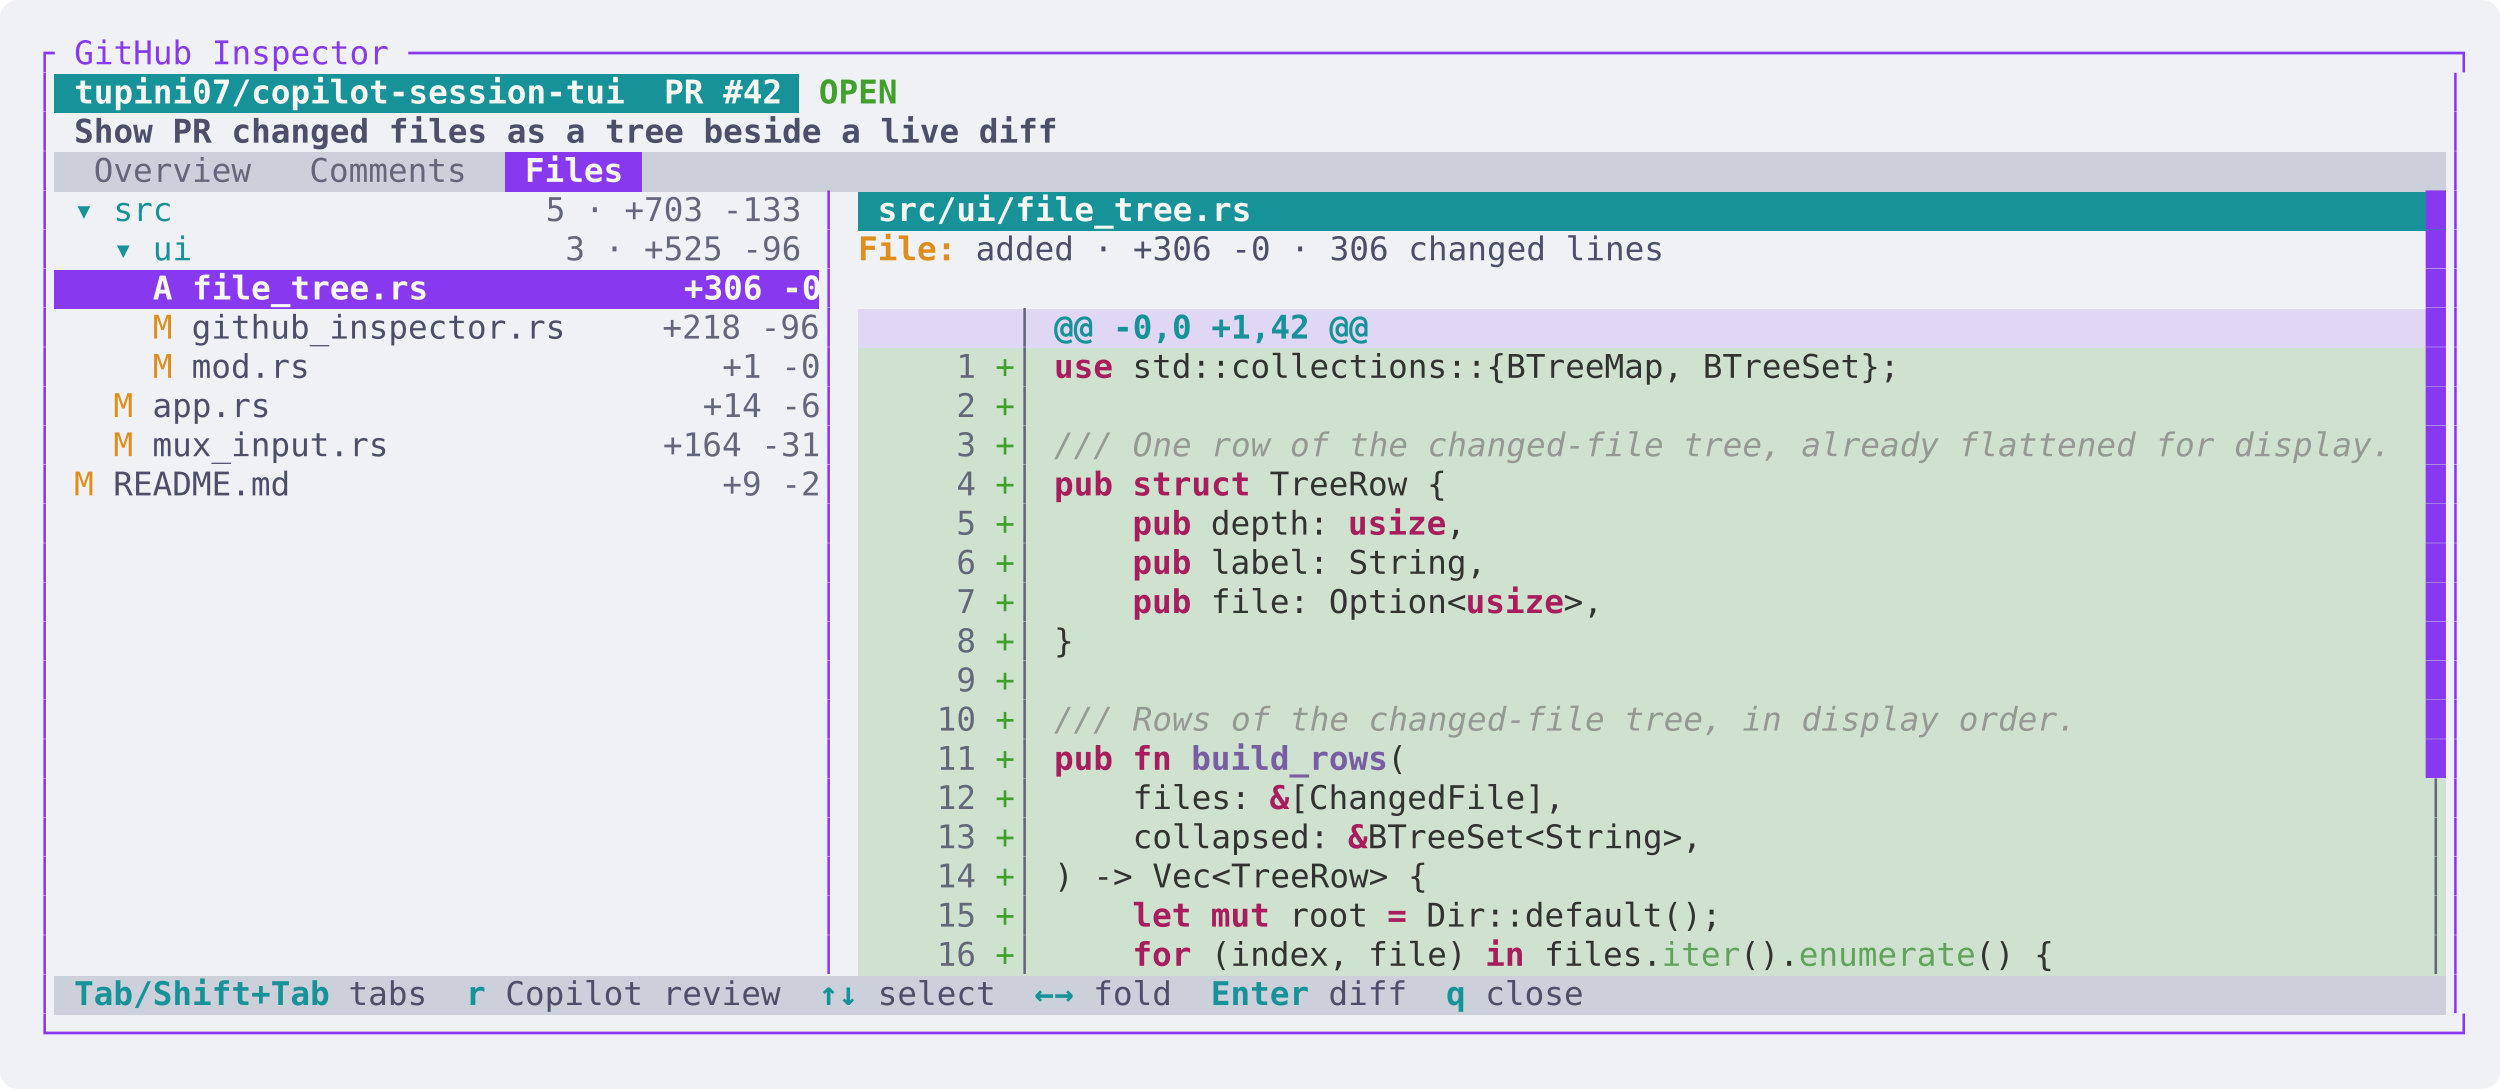
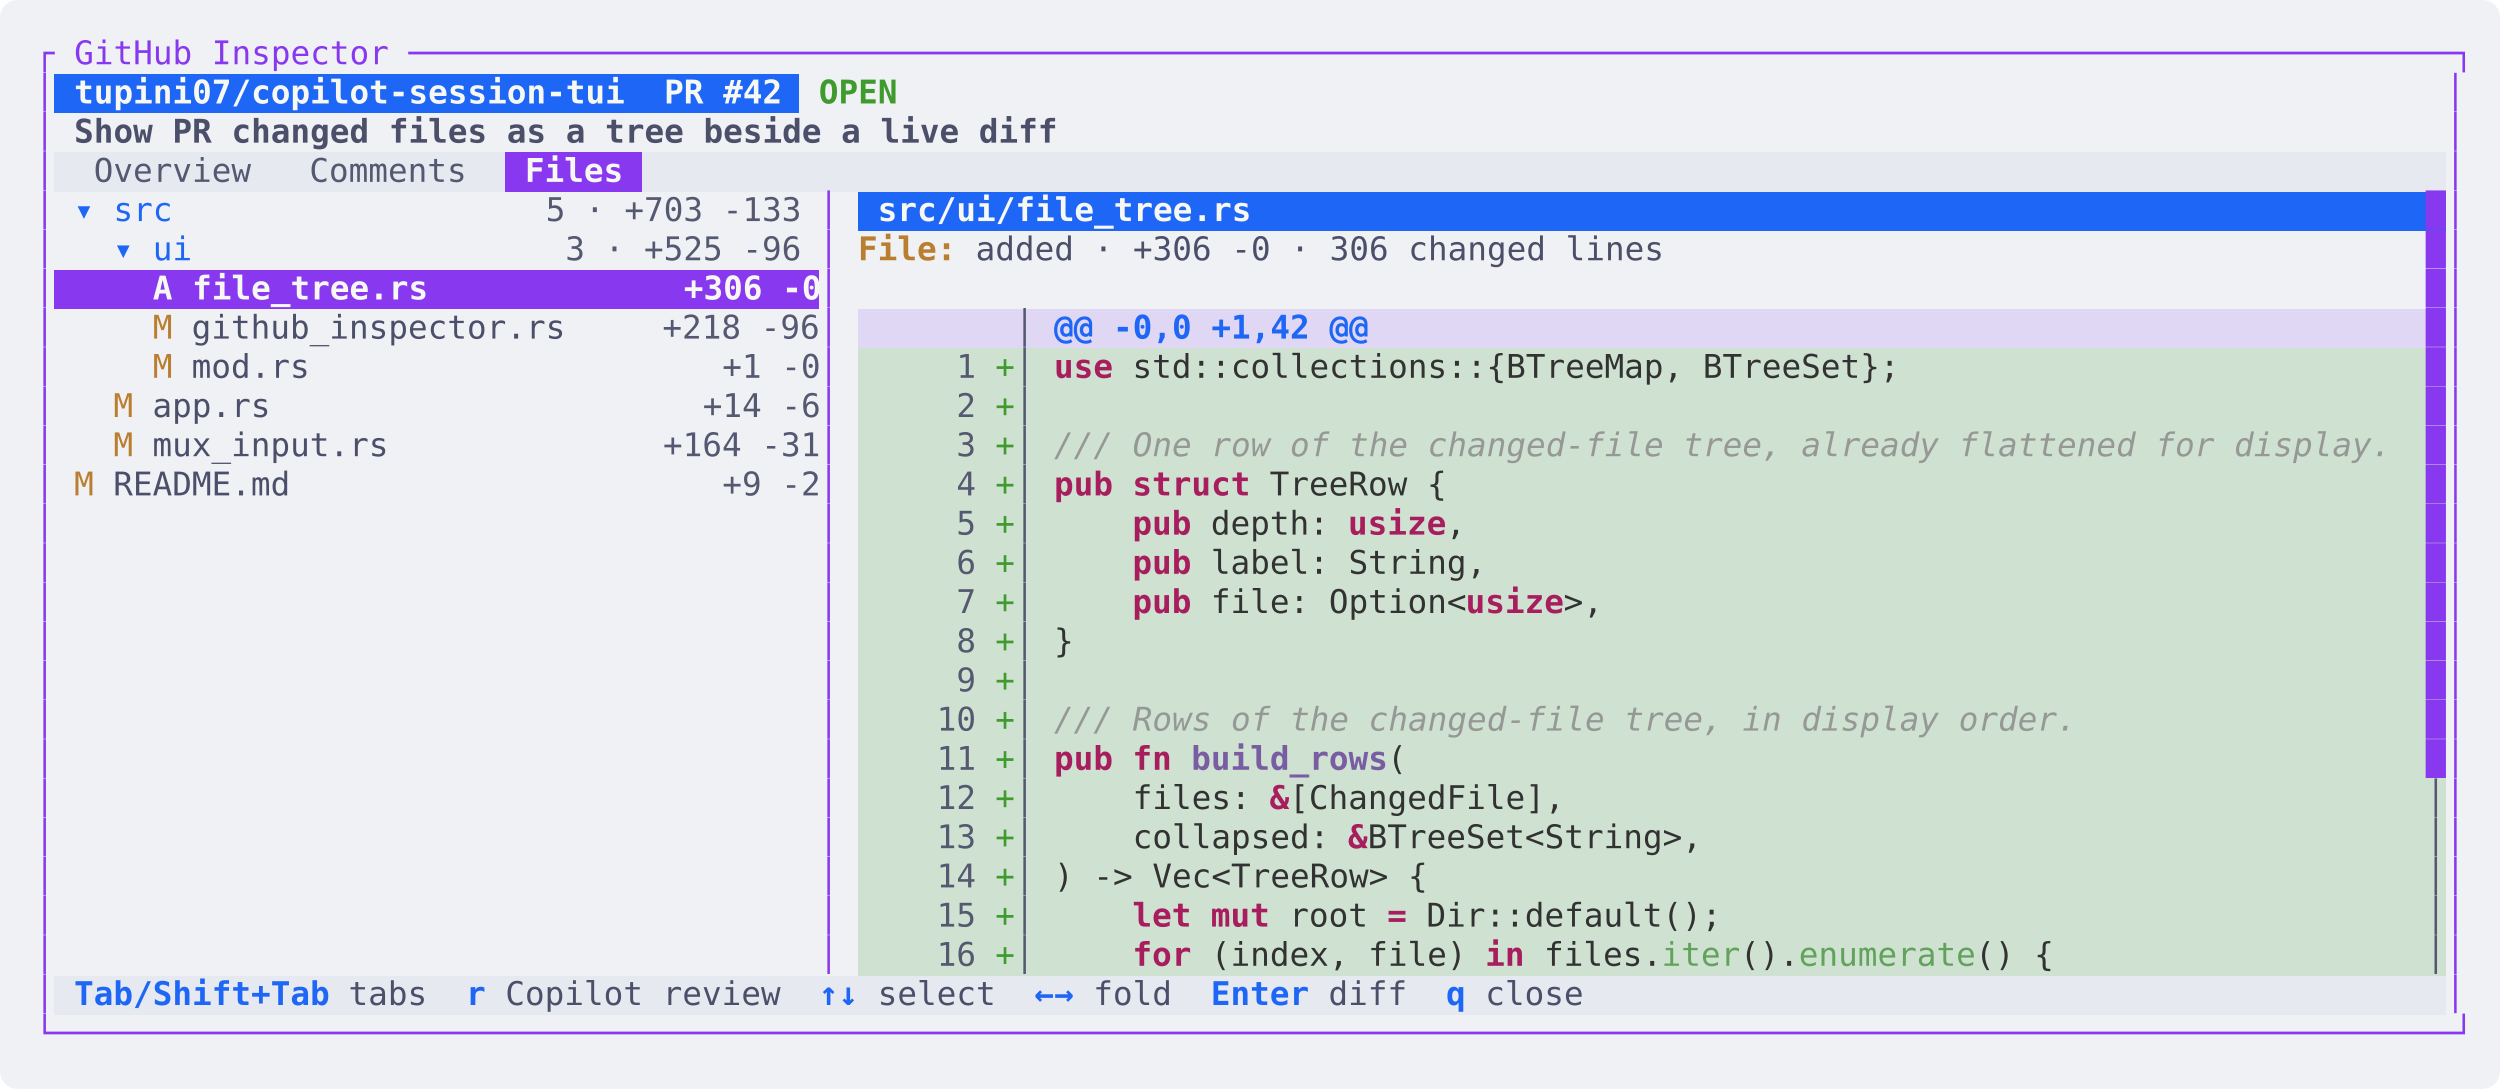
<svg xmlns="http://www.w3.org/2000/svg" width="1148" height="500" viewBox="0 0 1148 500" font-family="ui-monospace,SFMono-Regular,Menlo,Consolas,'DejaVu Sans Mono','Liberation Mono',monospace" font-size="15">
  <rect width="1148" height="500" rx="8" fill="#eff1f5" />
-   <rect x="25.0" y="34.0" width="342.0" height="18.0" fill="#179299" shape-rendering="crispEdges" />
-   <rect x="25.0" y="70.0" width="207.0" height="18.0" fill="#ccd0da" shape-rendering="crispEdges" />
+   <rect x="25.0" y="34.0" width="342.0" height="18.0" fill="#1e66f5" shape-rendering="crispEdges" />
+   <rect x="25.0" y="70.0" width="207.0" height="18.0" fill="#e6e9ef" shape-rendering="crispEdges" />
  <rect x="232.0" y="70.0" width="63.0" height="18.0" fill="#8839ef" shape-rendering="crispEdges" />
-   <rect x="295.0" y="70.0" width="828.0" height="18.0" fill="#ccd0da" shape-rendering="crispEdges" />
-   <rect x="394.0" y="88.0" width="729.0" height="18.0" fill="#179299" shape-rendering="crispEdges" />
+   <rect x="295.0" y="70.0" width="828.0" height="18.0" fill="#e6e9ef" shape-rendering="crispEdges" />
+   <rect x="394.0" y="88.0" width="729.0" height="18.0" fill="#1e66f5" shape-rendering="crispEdges" />
  <rect x="25.0" y="124.0" width="351.0" height="18.0" fill="#8839ef" shape-rendering="crispEdges" />
  <rect x="394.0" y="142.0" width="729.0" height="18.0" fill="#e0d7f4" shape-rendering="crispEdges" />
-   <rect x="394.0" y="160.0" width="729.0" height="18.0" fill="#cfe2d0" shape-rendering="crispEdges" />
-   <rect x="394.0" y="178.0" width="729.0" height="18.0" fill="#cfe2d0" shape-rendering="crispEdges" />
-   <rect x="394.0" y="196.0" width="729.0" height="18.0" fill="#cfe2d0" shape-rendering="crispEdges" />
-   <rect x="394.0" y="214.0" width="729.0" height="18.0" fill="#cfe2d0" shape-rendering="crispEdges" />
-   <rect x="394.0" y="232.0" width="729.0" height="18.0" fill="#cfe2d0" shape-rendering="crispEdges" />
-   <rect x="394.0" y="250.0" width="729.0" height="18.0" fill="#cfe2d0" shape-rendering="crispEdges" />
-   <rect x="394.0" y="268.0" width="729.0" height="18.0" fill="#cfe2d0" shape-rendering="crispEdges" />
-   <rect x="394.0" y="286.0" width="729.0" height="18.0" fill="#cfe2d0" shape-rendering="crispEdges" />
-   <rect x="394.0" y="304.0" width="729.0" height="18.0" fill="#cfe2d0" shape-rendering="crispEdges" />
-   <rect x="394.0" y="322.0" width="729.0" height="18.0" fill="#cfe2d0" shape-rendering="crispEdges" />
-   <rect x="394.0" y="340.0" width="729.0" height="18.0" fill="#cfe2d0" shape-rendering="crispEdges" />
-   <rect x="394.0" y="358.0" width="729.0" height="18.0" fill="#cfe2d0" shape-rendering="crispEdges" />
-   <rect x="394.0" y="376.0" width="729.0" height="18.0" fill="#cfe2d0" shape-rendering="crispEdges" />
-   <rect x="394.0" y="394.0" width="729.0" height="18.0" fill="#cfe2d0" shape-rendering="crispEdges" />
-   <rect x="394.0" y="412.0" width="729.0" height="18.0" fill="#cfe2d0" shape-rendering="crispEdges" />
-   <rect x="394.0" y="430.0" width="729.0" height="18.0" fill="#cfe2d0" shape-rendering="crispEdges" />
-   <rect x="25.0" y="448.0" width="1098.0" height="18.0" fill="#ccd0da" shape-rendering="crispEdges" />
+   <rect x="394.0" y="160.0" width="729.0" height="18.0" fill="#cfe1d1" shape-rendering="crispEdges" />
+   <rect x="394.0" y="178.0" width="729.0" height="18.0" fill="#cfe1d1" shape-rendering="crispEdges" />
+   <rect x="394.0" y="196.0" width="729.0" height="18.0" fill="#cfe1d1" shape-rendering="crispEdges" />
+   <rect x="394.0" y="214.0" width="729.0" height="18.0" fill="#cfe1d1" shape-rendering="crispEdges" />
+   <rect x="394.0" y="232.0" width="729.0" height="18.0" fill="#cfe1d1" shape-rendering="crispEdges" />
+   <rect x="394.0" y="250.0" width="729.0" height="18.0" fill="#cfe1d1" shape-rendering="crispEdges" />
+   <rect x="394.0" y="268.0" width="729.0" height="18.0" fill="#cfe1d1" shape-rendering="crispEdges" />
+   <rect x="394.0" y="286.0" width="729.0" height="18.0" fill="#cfe1d1" shape-rendering="crispEdges" />
+   <rect x="394.0" y="304.0" width="729.0" height="18.0" fill="#cfe1d1" shape-rendering="crispEdges" />
+   <rect x="394.0" y="322.0" width="729.0" height="18.0" fill="#cfe1d1" shape-rendering="crispEdges" />
+   <rect x="394.0" y="340.0" width="729.0" height="18.0" fill="#cfe1d1" shape-rendering="crispEdges" />
+   <rect x="394.0" y="358.0" width="729.0" height="18.0" fill="#cfe1d1" shape-rendering="crispEdges" />
+   <rect x="394.0" y="376.0" width="729.0" height="18.0" fill="#cfe1d1" shape-rendering="crispEdges" />
+   <rect x="394.0" y="394.0" width="729.0" height="18.0" fill="#cfe1d1" shape-rendering="crispEdges" />
+   <rect x="394.0" y="412.0" width="729.0" height="18.0" fill="#cfe1d1" shape-rendering="crispEdges" />
+   <rect x="394.0" y="430.0" width="729.0" height="18.0" fill="#cfe1d1" shape-rendering="crispEdges" />
+   <rect x="25.0" y="448.0" width="1098.0" height="18.0" fill="#e6e9ef" shape-rendering="crispEdges" />
  <text x="16.0" y="29.5" fill="#8839ef" textLength="1116.0" lengthAdjust="spacing" xml:space="preserve">┌ GitHub Inspector ────────────────────────────────────────────────────────────────────────────────────────────────────────┐</text>
  <text x="16.0" y="47.5" fill="#8839ef" textLength="9.0" lengthAdjust="spacingAndGlyphs" xml:space="preserve">│</text>
  <text x="25.0" y="47.5" fill="#f8f8f2" textLength="342.0" lengthAdjust="spacing" font-weight="bold" xml:space="preserve"> tupini07/copilot-session-tui  PR #42 </text>
-   <text x="376.0" y="47.5" fill="#40a02b" textLength="36.0" lengthAdjust="spacing" font-weight="bold" xml:space="preserve">OPEN</text>
+   <text x="376.0" y="47.5" fill="#409b2e" textLength="36.0" lengthAdjust="spacing" font-weight="bold" xml:space="preserve">OPEN</text>
  <text x="1123.0" y="47.5" fill="#8839ef" textLength="9.0" lengthAdjust="spacingAndGlyphs" xml:space="preserve">│</text>
  <text x="16.0" y="65.5" fill="#8839ef" textLength="9.0" lengthAdjust="spacingAndGlyphs" xml:space="preserve">│</text>
  <text x="25.0" y="65.5" fill="#4c4f69" textLength="459.0" lengthAdjust="spacing" font-weight="bold" xml:space="preserve"> Show PR changed files as a tree beside a live diff</text>
  <text x="1123.0" y="65.5" fill="#8839ef" textLength="9.0" lengthAdjust="spacingAndGlyphs" xml:space="preserve">│</text>
  <text x="16.0" y="83.5" fill="#8839ef" textLength="9.0" lengthAdjust="spacingAndGlyphs" xml:space="preserve">│</text>
-   <text x="34.0" y="83.5" fill="#64677c" textLength="90.0" lengthAdjust="spacing" xml:space="preserve"> Overview </text>
-   <text x="133.0" y="83.5" fill="#64677c" textLength="90.0" lengthAdjust="spacing" xml:space="preserve"> Comments </text>
+   <text x="34.0" y="83.5" fill="#555871" textLength="90.0" lengthAdjust="spacing" xml:space="preserve"> Overview </text>
+   <text x="133.0" y="83.5" fill="#555871" textLength="90.0" lengthAdjust="spacing" xml:space="preserve"> Comments </text>
  <text x="232.0" y="83.5" fill="#f8f8f2" textLength="63.0" lengthAdjust="spacing" font-weight="bold" xml:space="preserve"> Files </text>
  <text x="1123.0" y="83.5" fill="#8839ef" textLength="9.0" lengthAdjust="spacingAndGlyphs" xml:space="preserve">│</text>
  <text x="16.0" y="101.5" fill="#8839ef" textLength="9.0" lengthAdjust="spacingAndGlyphs" xml:space="preserve">│</text>
-   <text x="25.0" y="101.5" fill="#179299" textLength="54.0" lengthAdjust="spacing" xml:space="preserve"> ▾ src</text>
-   <text x="79.0" y="101.5" fill="#64677c" textLength="288.0" lengthAdjust="spacing" xml:space="preserve">                   5 · +703 -133</text>
+   <text x="25.0" y="101.5" fill="#1e66f5" textLength="54.0" lengthAdjust="spacing" xml:space="preserve"> ▾ src</text>
+   <text x="79.0" y="101.5" fill="#555871" textLength="288.0" lengthAdjust="spacing" xml:space="preserve">                   5 · +703 -133</text>
  <text x="376.0" y="101.5" fill="#8839ef" textLength="9.0" lengthAdjust="spacingAndGlyphs" xml:space="preserve">│</text>
  <text x="394.0" y="101.5" fill="#f8f8f2" textLength="189.0" lengthAdjust="spacing" font-weight="bold" xml:space="preserve"> src/ui/file_tree.rs </text>
  <text x="1114.0" y="101.5" fill="#8839ef" textLength="18.0" lengthAdjust="spacingAndGlyphs" xml:space="preserve">█│</text>
  <text x="16.0" y="119.5" fill="#8839ef" textLength="9.0" lengthAdjust="spacingAndGlyphs" xml:space="preserve">│</text>
-   <text x="25.0" y="119.5" fill="#179299" textLength="63.0" lengthAdjust="spacing" xml:space="preserve">   ▾ ui</text>
-   <text x="88.0" y="119.5" fill="#64677c" textLength="279.0" lengthAdjust="spacing" xml:space="preserve">                   3 · +525 -96</text>
+   <text x="25.0" y="119.5" fill="#1e66f5" textLength="63.0" lengthAdjust="spacing" xml:space="preserve">   ▾ ui</text>
+   <text x="88.0" y="119.5" fill="#555871" textLength="279.0" lengthAdjust="spacing" xml:space="preserve">                   3 · +525 -96</text>
  <text x="376.0" y="119.5" fill="#8839ef" textLength="9.0" lengthAdjust="spacingAndGlyphs" xml:space="preserve">│</text>
-   <text x="394.0" y="119.5" fill="#df8e1d" textLength="54.0" lengthAdjust="spacing" font-weight="bold" xml:space="preserve">File: </text>
+   <text x="394.0" y="119.5" fill="#ba7e30" textLength="54.0" lengthAdjust="spacing" font-weight="bold" xml:space="preserve">File: </text>
  <text x="448.0" y="119.5" fill="#4c4f69" textLength="666.0" lengthAdjust="spacing" xml:space="preserve">added · +306 -0 · 306 changed lines                                       </text>
  <text x="1114.0" y="119.5" fill="#8839ef" textLength="18.0" lengthAdjust="spacingAndGlyphs" xml:space="preserve">█│</text>
  <text x="16.0" y="137.5" fill="#8839ef" textLength="9.0" lengthAdjust="spacingAndGlyphs" xml:space="preserve">│</text>
  <text x="25.0" y="137.5" fill="#f8f8f2" textLength="351.0" lengthAdjust="spacing" font-weight="bold" xml:space="preserve">     A file_tree.rs             +306 -0</text>
  <text x="376.0" y="137.5" fill="#8839ef" textLength="9.0" lengthAdjust="spacingAndGlyphs" xml:space="preserve">│</text>
  <text x="1114.0" y="137.5" fill="#8839ef" textLength="18.0" lengthAdjust="spacingAndGlyphs" xml:space="preserve">█│</text>
  <text x="16.0" y="155.5" fill="#8839ef" textLength="9.0" lengthAdjust="spacingAndGlyphs" xml:space="preserve">│</text>
-   <text x="25.0" y="155.5" fill="#df8e1d" textLength="63.0" lengthAdjust="spacing" xml:space="preserve">     M </text>
+   <text x="25.0" y="155.5" fill="#ba7e30" textLength="63.0" lengthAdjust="spacing" xml:space="preserve">     M </text>
  <text x="88.0" y="155.5" fill="#4c4f69" textLength="171.0" lengthAdjust="spacing" xml:space="preserve">github_inspector.rs</text>
-   <text x="259.0" y="155.5" fill="#64677c" textLength="117.0" lengthAdjust="spacing" xml:space="preserve">     +218 -96</text>
+   <text x="259.0" y="155.5" fill="#555871" textLength="117.0" lengthAdjust="spacing" xml:space="preserve">     +218 -96</text>
  <text x="376.0" y="155.5" fill="#8839ef" textLength="9.0" lengthAdjust="spacingAndGlyphs" xml:space="preserve">│</text>
-   <text x="466.0" y="155.5" fill="#64677c" textLength="18.0" lengthAdjust="spacing" xml:space="preserve">│ </text>
-   <text x="484.0" y="155.5" fill="#179299" textLength="144.0" lengthAdjust="spacing" font-weight="bold" xml:space="preserve">@@ -0,0 +1,42 @@</text>
+   <text x="466.0" y="155.5" fill="#555871" textLength="18.0" lengthAdjust="spacing" xml:space="preserve">│ </text>
+   <text x="484.0" y="155.5" fill="#1e66f5" textLength="144.0" lengthAdjust="spacing" font-weight="bold" xml:space="preserve">@@ -0,0 +1,42 @@</text>
  <text x="1114.0" y="155.5" fill="#8839ef" textLength="18.0" lengthAdjust="spacingAndGlyphs" xml:space="preserve">█│</text>
  <text x="16.0" y="173.5" fill="#8839ef" textLength="9.0" lengthAdjust="spacingAndGlyphs" xml:space="preserve">│</text>
-   <text x="25.0" y="173.5" fill="#df8e1d" textLength="63.0" lengthAdjust="spacing" xml:space="preserve">     M </text>
+   <text x="25.0" y="173.5" fill="#ba7e30" textLength="63.0" lengthAdjust="spacing" xml:space="preserve">     M </text>
  <text x="88.0" y="173.5" fill="#4c4f69" textLength="54.0" lengthAdjust="spacing" xml:space="preserve">mod.rs</text>
-   <text x="142.0" y="173.5" fill="#64677c" textLength="234.0" lengthAdjust="spacing" xml:space="preserve">                     +1 -0</text>
+   <text x="142.0" y="173.5" fill="#555871" textLength="234.0" lengthAdjust="spacing" xml:space="preserve">                     +1 -0</text>
  <text x="376.0" y="173.5" fill="#8839ef" textLength="9.0" lengthAdjust="spacingAndGlyphs" xml:space="preserve">│</text>
-   <text x="394.0" y="173.5" fill="#64677c" textLength="63.0" lengthAdjust="spacing" xml:space="preserve">     1 </text>
-   <text x="457.0" y="173.5" fill="#40a02b" textLength="9.0" lengthAdjust="spacing" xml:space="preserve">+</text>
-   <text x="466.0" y="173.5" fill="#64677c" textLength="18.0" lengthAdjust="spacing" xml:space="preserve">│ </text>
+   <text x="394.0" y="173.5" fill="#555871" textLength="63.0" lengthAdjust="spacing" xml:space="preserve">     1 </text>
+   <text x="457.0" y="173.5" fill="#409b2e" textLength="9.0" lengthAdjust="spacing" xml:space="preserve">+</text>
+   <text x="466.0" y="173.5" fill="#555871" textLength="18.0" lengthAdjust="spacing" xml:space="preserve">│ </text>
  <text x="484.0" y="173.5" fill="#a71d5d" textLength="27.0" lengthAdjust="spacing" font-weight="bold" xml:space="preserve">use</text>
  <text x="511.0" y="173.5" fill="#323232" textLength="360.0" lengthAdjust="spacing" xml:space="preserve"> std::collections::{BTreeMap, BTreeSet};</text>
  <text x="1114.0" y="173.5" fill="#8839ef" textLength="18.0" lengthAdjust="spacingAndGlyphs" xml:space="preserve">█│</text>
  <text x="16.0" y="191.5" fill="#8839ef" textLength="9.0" lengthAdjust="spacingAndGlyphs" xml:space="preserve">│</text>
-   <text x="25.0" y="191.5" fill="#df8e1d" textLength="45.0" lengthAdjust="spacing" xml:space="preserve">   M </text>
+   <text x="25.0" y="191.5" fill="#ba7e30" textLength="45.0" lengthAdjust="spacing" xml:space="preserve">   M </text>
  <text x="70.0" y="191.5" fill="#4c4f69" textLength="54.0" lengthAdjust="spacing" xml:space="preserve">app.rs</text>
-   <text x="124.0" y="191.5" fill="#64677c" textLength="252.0" lengthAdjust="spacing" xml:space="preserve">                      +14 -6</text>
+   <text x="124.0" y="191.5" fill="#555871" textLength="252.0" lengthAdjust="spacing" xml:space="preserve">                      +14 -6</text>
  <text x="376.0" y="191.5" fill="#8839ef" textLength="9.0" lengthAdjust="spacingAndGlyphs" xml:space="preserve">│</text>
-   <text x="394.0" y="191.5" fill="#64677c" textLength="63.0" lengthAdjust="spacing" xml:space="preserve">     2 </text>
-   <text x="457.0" y="191.5" fill="#40a02b" textLength="9.0" lengthAdjust="spacing" xml:space="preserve">+</text>
-   <text x="466.0" y="191.5" fill="#64677c" textLength="18.0" lengthAdjust="spacing" xml:space="preserve">│ </text>
+   <text x="394.0" y="191.5" fill="#555871" textLength="63.0" lengthAdjust="spacing" xml:space="preserve">     2 </text>
+   <text x="457.0" y="191.5" fill="#409b2e" textLength="9.0" lengthAdjust="spacing" xml:space="preserve">+</text>
+   <text x="466.0" y="191.5" fill="#555871" textLength="18.0" lengthAdjust="spacing" xml:space="preserve">│ </text>
  <text x="1114.0" y="191.5" fill="#8839ef" textLength="18.0" lengthAdjust="spacingAndGlyphs" xml:space="preserve">█│</text>
  <text x="16.0" y="209.5" fill="#8839ef" textLength="9.0" lengthAdjust="spacingAndGlyphs" xml:space="preserve">│</text>
-   <text x="25.0" y="209.5" fill="#df8e1d" textLength="45.0" lengthAdjust="spacing" xml:space="preserve">   M </text>
+   <text x="25.0" y="209.5" fill="#ba7e30" textLength="45.0" lengthAdjust="spacing" xml:space="preserve">   M </text>
  <text x="70.0" y="209.5" fill="#4c4f69" textLength="108.0" lengthAdjust="spacing" xml:space="preserve">mux_input.rs</text>
-   <text x="178.0" y="209.5" fill="#64677c" textLength="198.0" lengthAdjust="spacing" xml:space="preserve">              +164 -31</text>
+   <text x="178.0" y="209.5" fill="#555871" textLength="198.0" lengthAdjust="spacing" xml:space="preserve">              +164 -31</text>
  <text x="376.0" y="209.5" fill="#8839ef" textLength="9.0" lengthAdjust="spacingAndGlyphs" xml:space="preserve">│</text>
-   <text x="394.0" y="209.5" fill="#64677c" textLength="63.0" lengthAdjust="spacing" xml:space="preserve">     3 </text>
-   <text x="457.0" y="209.5" fill="#40a02b" textLength="9.0" lengthAdjust="spacing" xml:space="preserve">+</text>
-   <text x="466.0" y="209.5" fill="#64677c" textLength="18.0" lengthAdjust="spacing" xml:space="preserve">│ </text>
+   <text x="394.0" y="209.5" fill="#555871" textLength="63.0" lengthAdjust="spacing" xml:space="preserve">     3 </text>
+   <text x="457.0" y="209.5" fill="#409b2e" textLength="9.0" lengthAdjust="spacing" xml:space="preserve">+</text>
+   <text x="466.0" y="209.5" fill="#555871" textLength="18.0" lengthAdjust="spacing" xml:space="preserve">│ </text>
  <text x="484.0" y="209.5" fill="#969896" textLength="612.0" lengthAdjust="spacing" font-style="italic" xml:space="preserve">/// One row of the changed-file tree, already flattened for display.</text>
  <text x="1114.0" y="209.5" fill="#8839ef" textLength="18.0" lengthAdjust="spacingAndGlyphs" xml:space="preserve">█│</text>
  <text x="16.0" y="227.5" fill="#8839ef" textLength="9.0" lengthAdjust="spacingAndGlyphs" xml:space="preserve">│</text>
-   <text x="25.0" y="227.5" fill="#df8e1d" textLength="27.0" lengthAdjust="spacing" xml:space="preserve"> M </text>
+   <text x="25.0" y="227.5" fill="#ba7e30" textLength="27.0" lengthAdjust="spacing" xml:space="preserve"> M </text>
  <text x="52.0" y="227.5" fill="#4c4f69" textLength="81.0" lengthAdjust="spacing" xml:space="preserve">README.md</text>
-   <text x="133.0" y="227.5" fill="#64677c" textLength="243.0" lengthAdjust="spacing" xml:space="preserve">                      +9 -2</text>
+   <text x="133.0" y="227.5" fill="#555871" textLength="243.0" lengthAdjust="spacing" xml:space="preserve">                      +9 -2</text>
  <text x="376.0" y="227.5" fill="#8839ef" textLength="9.0" lengthAdjust="spacingAndGlyphs" xml:space="preserve">│</text>
-   <text x="394.0" y="227.5" fill="#64677c" textLength="63.0" lengthAdjust="spacing" xml:space="preserve">     4 </text>
-   <text x="457.0" y="227.5" fill="#40a02b" textLength="9.0" lengthAdjust="spacing" xml:space="preserve">+</text>
-   <text x="466.0" y="227.5" fill="#64677c" textLength="18.0" lengthAdjust="spacing" xml:space="preserve">│ </text>
+   <text x="394.0" y="227.5" fill="#555871" textLength="63.0" lengthAdjust="spacing" xml:space="preserve">     4 </text>
+   <text x="457.0" y="227.5" fill="#409b2e" textLength="9.0" lengthAdjust="spacing" xml:space="preserve">+</text>
+   <text x="466.0" y="227.5" fill="#555871" textLength="18.0" lengthAdjust="spacing" xml:space="preserve">│ </text>
  <text x="484.0" y="227.5" fill="#a71d5d" textLength="27.0" lengthAdjust="spacing" font-weight="bold" xml:space="preserve">pub</text>
  <text x="520.0" y="227.5" fill="#a71d5d" textLength="54.0" lengthAdjust="spacing" font-weight="bold" xml:space="preserve">struct</text>
  <text x="574.0" y="227.5" fill="#323232" textLength="90.0" lengthAdjust="spacing" xml:space="preserve"> TreeRow {</text>
  <text x="1114.0" y="227.5" fill="#8839ef" textLength="18.0" lengthAdjust="spacingAndGlyphs" xml:space="preserve">█│</text>
  <text x="16.0" y="245.5" fill="#8839ef" textLength="9.0" lengthAdjust="spacingAndGlyphs" xml:space="preserve">│</text>
  <text x="376.0" y="245.5" fill="#8839ef" textLength="9.0" lengthAdjust="spacingAndGlyphs" xml:space="preserve">│</text>
-   <text x="394.0" y="245.5" fill="#64677c" textLength="63.0" lengthAdjust="spacing" xml:space="preserve">     5 </text>
-   <text x="457.0" y="245.5" fill="#40a02b" textLength="9.0" lengthAdjust="spacing" xml:space="preserve">+</text>
-   <text x="466.0" y="245.5" fill="#64677c" textLength="18.0" lengthAdjust="spacing" xml:space="preserve">│ </text>
+   <text x="394.0" y="245.5" fill="#555871" textLength="63.0" lengthAdjust="spacing" xml:space="preserve">     5 </text>
+   <text x="457.0" y="245.5" fill="#409b2e" textLength="9.0" lengthAdjust="spacing" xml:space="preserve">+</text>
+   <text x="466.0" y="245.5" fill="#555871" textLength="18.0" lengthAdjust="spacing" xml:space="preserve">│ </text>
  <text x="520.0" y="245.5" fill="#a71d5d" textLength="27.0" lengthAdjust="spacing" font-weight="bold" xml:space="preserve">pub</text>
  <text x="547.0" y="245.5" fill="#323232" textLength="72.0" lengthAdjust="spacing" xml:space="preserve"> depth: </text>
  <text x="619.0" y="245.5" fill="#a71d5d" textLength="45.0" lengthAdjust="spacing" font-weight="bold" xml:space="preserve">usize</text>
  <text x="664.0" y="245.5" fill="#323232" textLength="9.0" lengthAdjust="spacing" xml:space="preserve">,</text>
  <text x="1114.0" y="245.5" fill="#8839ef" textLength="18.0" lengthAdjust="spacingAndGlyphs" xml:space="preserve">█│</text>
  <text x="16.0" y="263.5" fill="#8839ef" textLength="9.0" lengthAdjust="spacingAndGlyphs" xml:space="preserve">│</text>
  <text x="376.0" y="263.5" fill="#8839ef" textLength="9.0" lengthAdjust="spacingAndGlyphs" xml:space="preserve">│</text>
-   <text x="394.0" y="263.5" fill="#64677c" textLength="63.0" lengthAdjust="spacing" xml:space="preserve">     6 </text>
-   <text x="457.0" y="263.5" fill="#40a02b" textLength="9.0" lengthAdjust="spacing" xml:space="preserve">+</text>
-   <text x="466.0" y="263.5" fill="#64677c" textLength="18.0" lengthAdjust="spacing" xml:space="preserve">│ </text>
+   <text x="394.0" y="263.5" fill="#555871" textLength="63.0" lengthAdjust="spacing" xml:space="preserve">     6 </text>
+   <text x="457.0" y="263.5" fill="#409b2e" textLength="9.0" lengthAdjust="spacing" xml:space="preserve">+</text>
+   <text x="466.0" y="263.5" fill="#555871" textLength="18.0" lengthAdjust="spacing" xml:space="preserve">│ </text>
  <text x="520.0" y="263.5" fill="#a71d5d" textLength="27.0" lengthAdjust="spacing" font-weight="bold" xml:space="preserve">pub</text>
  <text x="547.0" y="263.5" fill="#323232" textLength="135.0" lengthAdjust="spacing" xml:space="preserve"> label: String,</text>
  <text x="1114.0" y="263.5" fill="#8839ef" textLength="18.0" lengthAdjust="spacingAndGlyphs" xml:space="preserve">█│</text>
  <text x="16.0" y="281.5" fill="#8839ef" textLength="9.0" lengthAdjust="spacingAndGlyphs" xml:space="preserve">│</text>
  <text x="376.0" y="281.5" fill="#8839ef" textLength="9.0" lengthAdjust="spacingAndGlyphs" xml:space="preserve">│</text>
-   <text x="394.0" y="281.5" fill="#64677c" textLength="63.0" lengthAdjust="spacing" xml:space="preserve">     7 </text>
-   <text x="457.0" y="281.5" fill="#40a02b" textLength="9.0" lengthAdjust="spacing" xml:space="preserve">+</text>
-   <text x="466.0" y="281.5" fill="#64677c" textLength="18.0" lengthAdjust="spacing" xml:space="preserve">│ </text>
+   <text x="394.0" y="281.5" fill="#555871" textLength="63.0" lengthAdjust="spacing" xml:space="preserve">     7 </text>
+   <text x="457.0" y="281.5" fill="#409b2e" textLength="9.0" lengthAdjust="spacing" xml:space="preserve">+</text>
+   <text x="466.0" y="281.5" fill="#555871" textLength="18.0" lengthAdjust="spacing" xml:space="preserve">│ </text>
  <text x="520.0" y="281.5" fill="#a71d5d" textLength="27.0" lengthAdjust="spacing" font-weight="bold" xml:space="preserve">pub</text>
  <text x="547.0" y="281.5" fill="#323232" textLength="126.0" lengthAdjust="spacing" xml:space="preserve"> file: Option&lt;</text>
  <text x="673.0" y="281.5" fill="#a71d5d" textLength="45.0" lengthAdjust="spacing" font-weight="bold" xml:space="preserve">usize</text>
  <text x="718.0" y="281.5" fill="#323232" textLength="18.0" lengthAdjust="spacing" xml:space="preserve">&gt;,</text>
  <text x="1114.0" y="281.5" fill="#8839ef" textLength="18.0" lengthAdjust="spacingAndGlyphs" xml:space="preserve">█│</text>
  <text x="16.0" y="299.5" fill="#8839ef" textLength="9.0" lengthAdjust="spacingAndGlyphs" xml:space="preserve">│</text>
  <text x="376.0" y="299.5" fill="#8839ef" textLength="9.0" lengthAdjust="spacingAndGlyphs" xml:space="preserve">│</text>
-   <text x="394.0" y="299.5" fill="#64677c" textLength="63.0" lengthAdjust="spacing" xml:space="preserve">     8 </text>
-   <text x="457.0" y="299.5" fill="#40a02b" textLength="9.0" lengthAdjust="spacing" xml:space="preserve">+</text>
-   <text x="466.0" y="299.5" fill="#64677c" textLength="18.0" lengthAdjust="spacing" xml:space="preserve">│ </text>
+   <text x="394.0" y="299.5" fill="#555871" textLength="63.0" lengthAdjust="spacing" xml:space="preserve">     8 </text>
+   <text x="457.0" y="299.5" fill="#409b2e" textLength="9.0" lengthAdjust="spacing" xml:space="preserve">+</text>
+   <text x="466.0" y="299.5" fill="#555871" textLength="18.0" lengthAdjust="spacing" xml:space="preserve">│ </text>
  <text x="484.0" y="299.5" fill="#323232" textLength="9.0" lengthAdjust="spacing" xml:space="preserve">}</text>
  <text x="1114.0" y="299.5" fill="#8839ef" textLength="18.0" lengthAdjust="spacingAndGlyphs" xml:space="preserve">█│</text>
  <text x="16.0" y="317.5" fill="#8839ef" textLength="9.0" lengthAdjust="spacingAndGlyphs" xml:space="preserve">│</text>
  <text x="376.0" y="317.5" fill="#8839ef" textLength="9.0" lengthAdjust="spacingAndGlyphs" xml:space="preserve">│</text>
-   <text x="394.0" y="317.5" fill="#64677c" textLength="63.0" lengthAdjust="spacing" xml:space="preserve">     9 </text>
-   <text x="457.0" y="317.5" fill="#40a02b" textLength="9.0" lengthAdjust="spacing" xml:space="preserve">+</text>
-   <text x="466.0" y="317.5" fill="#64677c" textLength="18.0" lengthAdjust="spacing" xml:space="preserve">│ </text>
+   <text x="394.0" y="317.5" fill="#555871" textLength="63.0" lengthAdjust="spacing" xml:space="preserve">     9 </text>
+   <text x="457.0" y="317.5" fill="#409b2e" textLength="9.0" lengthAdjust="spacing" xml:space="preserve">+</text>
+   <text x="466.0" y="317.5" fill="#555871" textLength="18.0" lengthAdjust="spacing" xml:space="preserve">│ </text>
  <text x="1114.0" y="317.5" fill="#8839ef" textLength="18.0" lengthAdjust="spacingAndGlyphs" xml:space="preserve">█│</text>
  <text x="16.0" y="335.5" fill="#8839ef" textLength="9.0" lengthAdjust="spacingAndGlyphs" xml:space="preserve">│</text>
  <text x="376.0" y="335.5" fill="#8839ef" textLength="9.0" lengthAdjust="spacingAndGlyphs" xml:space="preserve">│</text>
-   <text x="394.0" y="335.5" fill="#64677c" textLength="63.0" lengthAdjust="spacing" xml:space="preserve">    10 </text>
-   <text x="457.0" y="335.5" fill="#40a02b" textLength="9.0" lengthAdjust="spacing" xml:space="preserve">+</text>
-   <text x="466.0" y="335.5" fill="#64677c" textLength="18.0" lengthAdjust="spacing" xml:space="preserve">│ </text>
+   <text x="394.0" y="335.5" fill="#555871" textLength="63.0" lengthAdjust="spacing" xml:space="preserve">    10 </text>
+   <text x="457.0" y="335.5" fill="#409b2e" textLength="9.0" lengthAdjust="spacing" xml:space="preserve">+</text>
+   <text x="466.0" y="335.5" fill="#555871" textLength="18.0" lengthAdjust="spacing" xml:space="preserve">│ </text>
  <text x="484.0" y="335.5" fill="#969896" textLength="468.0" lengthAdjust="spacing" font-style="italic" xml:space="preserve">/// Rows of the changed-file tree, in display order.</text>
  <text x="1114.0" y="335.5" fill="#8839ef" textLength="18.0" lengthAdjust="spacingAndGlyphs" xml:space="preserve">█│</text>
  <text x="16.0" y="353.5" fill="#8839ef" textLength="9.0" lengthAdjust="spacingAndGlyphs" xml:space="preserve">│</text>
  <text x="376.0" y="353.5" fill="#8839ef" textLength="9.0" lengthAdjust="spacingAndGlyphs" xml:space="preserve">│</text>
-   <text x="394.0" y="353.5" fill="#64677c" textLength="63.0" lengthAdjust="spacing" xml:space="preserve">    11 </text>
-   <text x="457.0" y="353.5" fill="#40a02b" textLength="9.0" lengthAdjust="spacing" xml:space="preserve">+</text>
-   <text x="466.0" y="353.5" fill="#64677c" textLength="18.0" lengthAdjust="spacing" xml:space="preserve">│ </text>
+   <text x="394.0" y="353.5" fill="#555871" textLength="63.0" lengthAdjust="spacing" xml:space="preserve">    11 </text>
+   <text x="457.0" y="353.5" fill="#409b2e" textLength="9.0" lengthAdjust="spacing" xml:space="preserve">+</text>
+   <text x="466.0" y="353.5" fill="#555871" textLength="18.0" lengthAdjust="spacing" xml:space="preserve">│ </text>
  <text x="484.0" y="353.5" fill="#a71d5d" textLength="27.0" lengthAdjust="spacing" font-weight="bold" xml:space="preserve">pub</text>
  <text x="520.0" y="353.5" fill="#a71d5d" textLength="18.0" lengthAdjust="spacing" font-weight="bold" xml:space="preserve">fn</text>
  <text x="547.0" y="353.5" fill="#795da3" textLength="90.0" lengthAdjust="spacing" font-weight="bold" xml:space="preserve">build_rows</text>
  <text x="637.0" y="353.5" fill="#323232" textLength="9.0" lengthAdjust="spacing" xml:space="preserve">(</text>
  <text x="1114.0" y="353.5" fill="#8839ef" textLength="18.0" lengthAdjust="spacingAndGlyphs" xml:space="preserve">█│</text>
  <text x="16.0" y="371.5" fill="#8839ef" textLength="9.0" lengthAdjust="spacingAndGlyphs" xml:space="preserve">│</text>
  <text x="376.0" y="371.5" fill="#8839ef" textLength="9.0" lengthAdjust="spacingAndGlyphs" xml:space="preserve">│</text>
-   <text x="394.0" y="371.5" fill="#64677c" textLength="63.0" lengthAdjust="spacing" xml:space="preserve">    12 </text>
-   <text x="457.0" y="371.5" fill="#40a02b" textLength="9.0" lengthAdjust="spacing" xml:space="preserve">+</text>
-   <text x="466.0" y="371.5" fill="#64677c" textLength="18.0" lengthAdjust="spacing" xml:space="preserve">│ </text>
+   <text x="394.0" y="371.5" fill="#555871" textLength="63.0" lengthAdjust="spacing" xml:space="preserve">    12 </text>
+   <text x="457.0" y="371.5" fill="#409b2e" textLength="9.0" lengthAdjust="spacing" xml:space="preserve">+</text>
+   <text x="466.0" y="371.5" fill="#555871" textLength="18.0" lengthAdjust="spacing" xml:space="preserve">│ </text>
  <text x="484.0" y="371.5" fill="#323232" textLength="99.0" lengthAdjust="spacing" xml:space="preserve">    files: </text>
  <text x="583.0" y="371.5" fill="#a71d5d" textLength="9.0" lengthAdjust="spacing" font-weight="bold" xml:space="preserve">&amp;</text>
  <text x="592.0" y="371.5" fill="#323232" textLength="126.0" lengthAdjust="spacing" xml:space="preserve">[ChangedFile],</text>
-   <text x="1114.0" y="371.5" fill="#64677c" textLength="9.0" lengthAdjust="spacingAndGlyphs" xml:space="preserve">│</text>
+   <text x="1114.0" y="371.5" fill="#555871" textLength="9.0" lengthAdjust="spacingAndGlyphs" xml:space="preserve">│</text>
  <text x="1123.0" y="371.5" fill="#8839ef" textLength="9.0" lengthAdjust="spacingAndGlyphs" xml:space="preserve">│</text>
  <text x="16.0" y="389.5" fill="#8839ef" textLength="9.0" lengthAdjust="spacingAndGlyphs" xml:space="preserve">│</text>
  <text x="376.0" y="389.5" fill="#8839ef" textLength="9.0" lengthAdjust="spacingAndGlyphs" xml:space="preserve">│</text>
-   <text x="394.0" y="389.5" fill="#64677c" textLength="63.0" lengthAdjust="spacing" xml:space="preserve">    13 </text>
-   <text x="457.0" y="389.5" fill="#40a02b" textLength="9.0" lengthAdjust="spacing" xml:space="preserve">+</text>
-   <text x="466.0" y="389.5" fill="#64677c" textLength="18.0" lengthAdjust="spacing" xml:space="preserve">│ </text>
+   <text x="394.0" y="389.5" fill="#555871" textLength="63.0" lengthAdjust="spacing" xml:space="preserve">    13 </text>
+   <text x="457.0" y="389.5" fill="#409b2e" textLength="9.0" lengthAdjust="spacing" xml:space="preserve">+</text>
+   <text x="466.0" y="389.5" fill="#555871" textLength="18.0" lengthAdjust="spacing" xml:space="preserve">│ </text>
  <text x="484.0" y="389.5" fill="#323232" textLength="135.0" lengthAdjust="spacing" xml:space="preserve">    collapsed: </text>
  <text x="619.0" y="389.5" fill="#a71d5d" textLength="9.0" lengthAdjust="spacing" font-weight="bold" xml:space="preserve">&amp;</text>
  <text x="628.0" y="389.5" fill="#323232" textLength="153.0" lengthAdjust="spacing" xml:space="preserve">BTreeSet&lt;String&gt;,</text>
-   <text x="1114.0" y="389.5" fill="#64677c" textLength="9.0" lengthAdjust="spacingAndGlyphs" xml:space="preserve">│</text>
+   <text x="1114.0" y="389.5" fill="#555871" textLength="9.0" lengthAdjust="spacingAndGlyphs" xml:space="preserve">│</text>
  <text x="1123.0" y="389.5" fill="#8839ef" textLength="9.0" lengthAdjust="spacingAndGlyphs" xml:space="preserve">│</text>
  <text x="16.0" y="407.5" fill="#8839ef" textLength="9.0" lengthAdjust="spacingAndGlyphs" xml:space="preserve">│</text>
  <text x="376.0" y="407.5" fill="#8839ef" textLength="9.0" lengthAdjust="spacingAndGlyphs" xml:space="preserve">│</text>
-   <text x="394.0" y="407.5" fill="#64677c" textLength="63.0" lengthAdjust="spacing" xml:space="preserve">    14 </text>
-   <text x="457.0" y="407.5" fill="#40a02b" textLength="9.0" lengthAdjust="spacing" xml:space="preserve">+</text>
-   <text x="466.0" y="407.5" fill="#64677c" textLength="18.0" lengthAdjust="spacing" xml:space="preserve">│ </text>
+   <text x="394.0" y="407.5" fill="#555871" textLength="63.0" lengthAdjust="spacing" xml:space="preserve">    14 </text>
+   <text x="457.0" y="407.5" fill="#409b2e" textLength="9.0" lengthAdjust="spacing" xml:space="preserve">+</text>
+   <text x="466.0" y="407.5" fill="#555871" textLength="18.0" lengthAdjust="spacing" xml:space="preserve">│ </text>
  <text x="484.0" y="407.5" fill="#323232" textLength="171.0" lengthAdjust="spacing" xml:space="preserve">) -&gt; Vec&lt;TreeRow&gt; {</text>
-   <text x="1114.0" y="407.5" fill="#64677c" textLength="9.0" lengthAdjust="spacingAndGlyphs" xml:space="preserve">│</text>
+   <text x="1114.0" y="407.5" fill="#555871" textLength="9.0" lengthAdjust="spacingAndGlyphs" xml:space="preserve">│</text>
  <text x="1123.0" y="407.5" fill="#8839ef" textLength="9.0" lengthAdjust="spacingAndGlyphs" xml:space="preserve">│</text>
  <text x="16.0" y="425.5" fill="#8839ef" textLength="9.0" lengthAdjust="spacingAndGlyphs" xml:space="preserve">│</text>
  <text x="376.0" y="425.5" fill="#8839ef" textLength="9.0" lengthAdjust="spacingAndGlyphs" xml:space="preserve">│</text>
-   <text x="394.0" y="425.5" fill="#64677c" textLength="63.0" lengthAdjust="spacing" xml:space="preserve">    15 </text>
-   <text x="457.0" y="425.5" fill="#40a02b" textLength="9.0" lengthAdjust="spacing" xml:space="preserve">+</text>
-   <text x="466.0" y="425.5" fill="#64677c" textLength="18.0" lengthAdjust="spacing" xml:space="preserve">│ </text>
+   <text x="394.0" y="425.5" fill="#555871" textLength="63.0" lengthAdjust="spacing" xml:space="preserve">    15 </text>
+   <text x="457.0" y="425.5" fill="#409b2e" textLength="9.0" lengthAdjust="spacing" xml:space="preserve">+</text>
+   <text x="466.0" y="425.5" fill="#555871" textLength="18.0" lengthAdjust="spacing" xml:space="preserve">│ </text>
  <text x="520.0" y="425.5" fill="#a71d5d" textLength="27.0" lengthAdjust="spacing" font-weight="bold" xml:space="preserve">let</text>
  <text x="556.0" y="425.5" fill="#a71d5d" textLength="27.0" lengthAdjust="spacing" font-weight="bold" xml:space="preserve">mut</text>
  <text x="583.0" y="425.5" fill="#323232" textLength="54.0" lengthAdjust="spacing" xml:space="preserve"> root </text>
  <text x="637.0" y="425.5" fill="#a71d5d" textLength="9.0" lengthAdjust="spacing" font-weight="bold" xml:space="preserve">=</text>
  <text x="646.0" y="425.5" fill="#323232" textLength="144.0" lengthAdjust="spacing" xml:space="preserve"> Dir::default();</text>
-   <text x="1114.0" y="425.5" fill="#64677c" textLength="9.0" lengthAdjust="spacingAndGlyphs" xml:space="preserve">│</text>
+   <text x="1114.0" y="425.5" fill="#555871" textLength="9.0" lengthAdjust="spacingAndGlyphs" xml:space="preserve">│</text>
  <text x="1123.0" y="425.5" fill="#8839ef" textLength="9.0" lengthAdjust="spacingAndGlyphs" xml:space="preserve">│</text>
  <text x="16.0" y="443.5" fill="#8839ef" textLength="9.0" lengthAdjust="spacingAndGlyphs" xml:space="preserve">│</text>
  <text x="376.0" y="443.5" fill="#8839ef" textLength="9.0" lengthAdjust="spacingAndGlyphs" xml:space="preserve">│</text>
-   <text x="394.0" y="443.5" fill="#64677c" textLength="63.0" lengthAdjust="spacing" xml:space="preserve">    16 </text>
-   <text x="457.0" y="443.5" fill="#40a02b" textLength="9.0" lengthAdjust="spacing" xml:space="preserve">+</text>
-   <text x="466.0" y="443.5" fill="#64677c" textLength="18.0" lengthAdjust="spacing" xml:space="preserve">│ </text>
+   <text x="394.0" y="443.5" fill="#555871" textLength="63.0" lengthAdjust="spacing" xml:space="preserve">    16 </text>
+   <text x="457.0" y="443.5" fill="#409b2e" textLength="9.0" lengthAdjust="spacing" xml:space="preserve">+</text>
+   <text x="466.0" y="443.5" fill="#555871" textLength="18.0" lengthAdjust="spacing" xml:space="preserve">│ </text>
  <text x="520.0" y="443.5" fill="#a71d5d" textLength="27.0" lengthAdjust="spacing" font-weight="bold" xml:space="preserve">for</text>
  <text x="547.0" y="443.5" fill="#323232" textLength="135.0" lengthAdjust="spacing" xml:space="preserve"> (index, file) </text>
  <text x="682.0" y="443.5" fill="#a71d5d" textLength="18.0" lengthAdjust="spacing" font-weight="bold" xml:space="preserve">in</text>
  <text x="700.0" y="443.5" fill="#323232" textLength="63.0" lengthAdjust="spacing" xml:space="preserve"> files.</text>
  <text x="763.0" y="443.5" fill="#62a35c" textLength="36.0" lengthAdjust="spacing" xml:space="preserve">iter</text>
  <text x="799.0" y="443.5" fill="#323232" textLength="27.0" lengthAdjust="spacing" xml:space="preserve">().</text>
  <text x="826.0" y="443.5" fill="#62a35c" textLength="81.0" lengthAdjust="spacing" xml:space="preserve">enumerate</text>
  <text x="907.0" y="443.5" fill="#323232" textLength="36.0" lengthAdjust="spacing" xml:space="preserve">() {</text>
-   <text x="1114.0" y="443.5" fill="#64677c" textLength="9.0" lengthAdjust="spacingAndGlyphs" xml:space="preserve">│</text>
+   <text x="1114.0" y="443.5" fill="#555871" textLength="9.0" lengthAdjust="spacingAndGlyphs" xml:space="preserve">│</text>
  <text x="1123.0" y="443.5" fill="#8839ef" textLength="9.0" lengthAdjust="spacingAndGlyphs" xml:space="preserve">│</text>
  <text x="16.0" y="461.5" fill="#8839ef" textLength="9.0" lengthAdjust="spacingAndGlyphs" xml:space="preserve">│</text>
-   <text x="34.0" y="461.5" fill="#179299" textLength="117.0" lengthAdjust="spacing" font-weight="bold" xml:space="preserve">Tab/Shift+Tab</text>
+   <text x="34.0" y="461.5" fill="#1e66f5" textLength="117.0" lengthAdjust="spacing" font-weight="bold" xml:space="preserve">Tab/Shift+Tab</text>
  <text x="151.0" y="461.5" fill="#4c4f69" textLength="63.0" lengthAdjust="spacing" xml:space="preserve"> tabs  </text>
-   <text x="214.0" y="461.5" fill="#179299" textLength="9.0" lengthAdjust="spacing" font-weight="bold" xml:space="preserve">r</text>
+   <text x="214.0" y="461.5" fill="#1e66f5" textLength="9.0" lengthAdjust="spacing" font-weight="bold" xml:space="preserve">r</text>
  <text x="223.0" y="461.5" fill="#4c4f69" textLength="153.0" lengthAdjust="spacing" xml:space="preserve"> Copilot review  </text>
-   <text x="376.0" y="461.5" fill="#179299" textLength="18.0" lengthAdjust="spacing" font-weight="bold" xml:space="preserve">↑↓</text>
+   <text x="376.0" y="461.5" fill="#1e66f5" textLength="18.0" lengthAdjust="spacing" font-weight="bold" xml:space="preserve">↑↓</text>
  <text x="394.0" y="461.5" fill="#4c4f69" textLength="81.0" lengthAdjust="spacing" xml:space="preserve"> select  </text>
-   <text x="475.0" y="461.5" fill="#179299" textLength="18.0" lengthAdjust="spacing" font-weight="bold" xml:space="preserve">←→</text>
+   <text x="475.0" y="461.5" fill="#1e66f5" textLength="18.0" lengthAdjust="spacing" font-weight="bold" xml:space="preserve">←→</text>
  <text x="493.0" y="461.5" fill="#4c4f69" textLength="63.0" lengthAdjust="spacing" xml:space="preserve"> fold  </text>
-   <text x="556.0" y="461.5" fill="#179299" textLength="45.0" lengthAdjust="spacing" font-weight="bold" xml:space="preserve">Enter</text>
+   <text x="556.0" y="461.5" fill="#1e66f5" textLength="45.0" lengthAdjust="spacing" font-weight="bold" xml:space="preserve">Enter</text>
  <text x="601.0" y="461.5" fill="#4c4f69" textLength="63.0" lengthAdjust="spacing" xml:space="preserve"> diff  </text>
-   <text x="664.0" y="461.5" fill="#179299" textLength="9.0" lengthAdjust="spacing" font-weight="bold" xml:space="preserve">q</text>
+   <text x="664.0" y="461.5" fill="#1e66f5" textLength="9.0" lengthAdjust="spacing" font-weight="bold" xml:space="preserve">q</text>
  <text x="673.0" y="461.5" fill="#4c4f69" textLength="450.0" lengthAdjust="spacing" xml:space="preserve"> close                                            </text>
  <text x="1123.0" y="461.5" fill="#8839ef" textLength="9.0" lengthAdjust="spacingAndGlyphs" xml:space="preserve">│</text>
  <text x="16.0" y="479.5" fill="#8839ef" textLength="1116.0" lengthAdjust="spacingAndGlyphs" xml:space="preserve">└──────────────────────────────────────────────────────────────────────────────────────────────────────────────────────────┘</text>
</svg>
